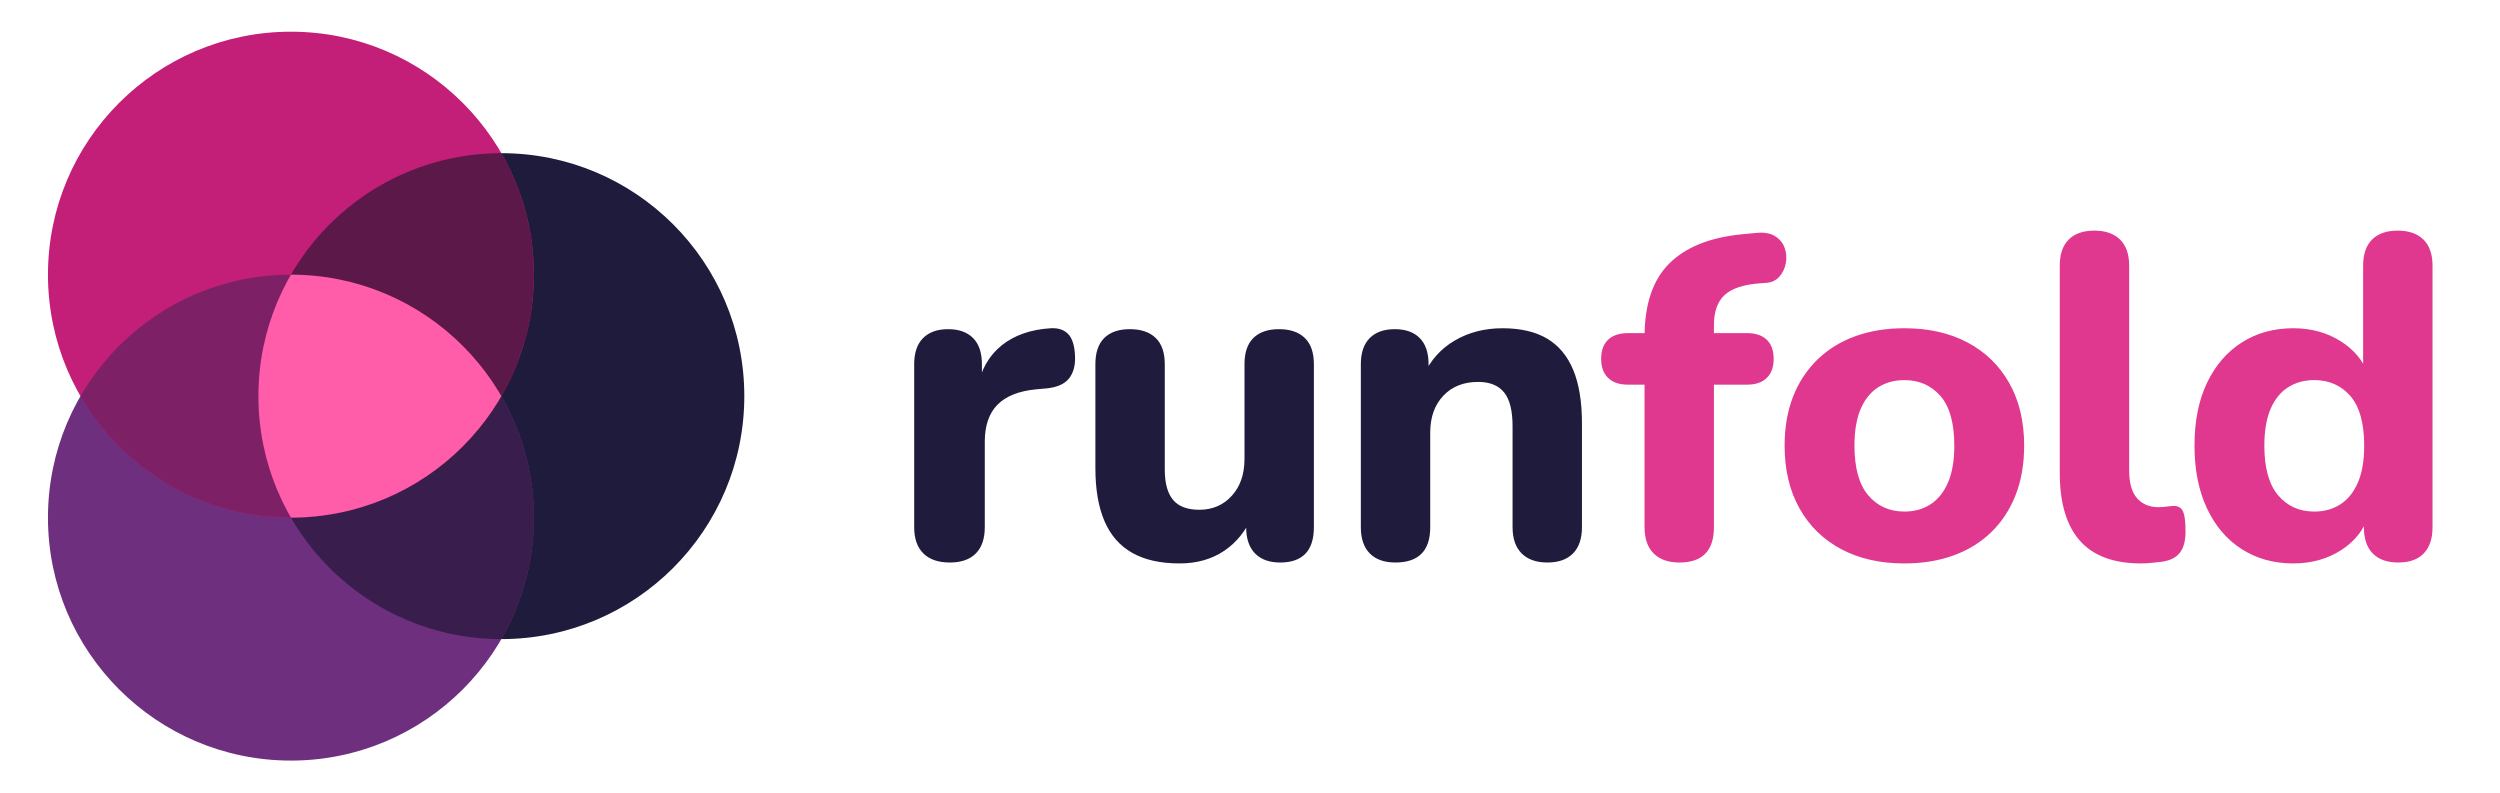
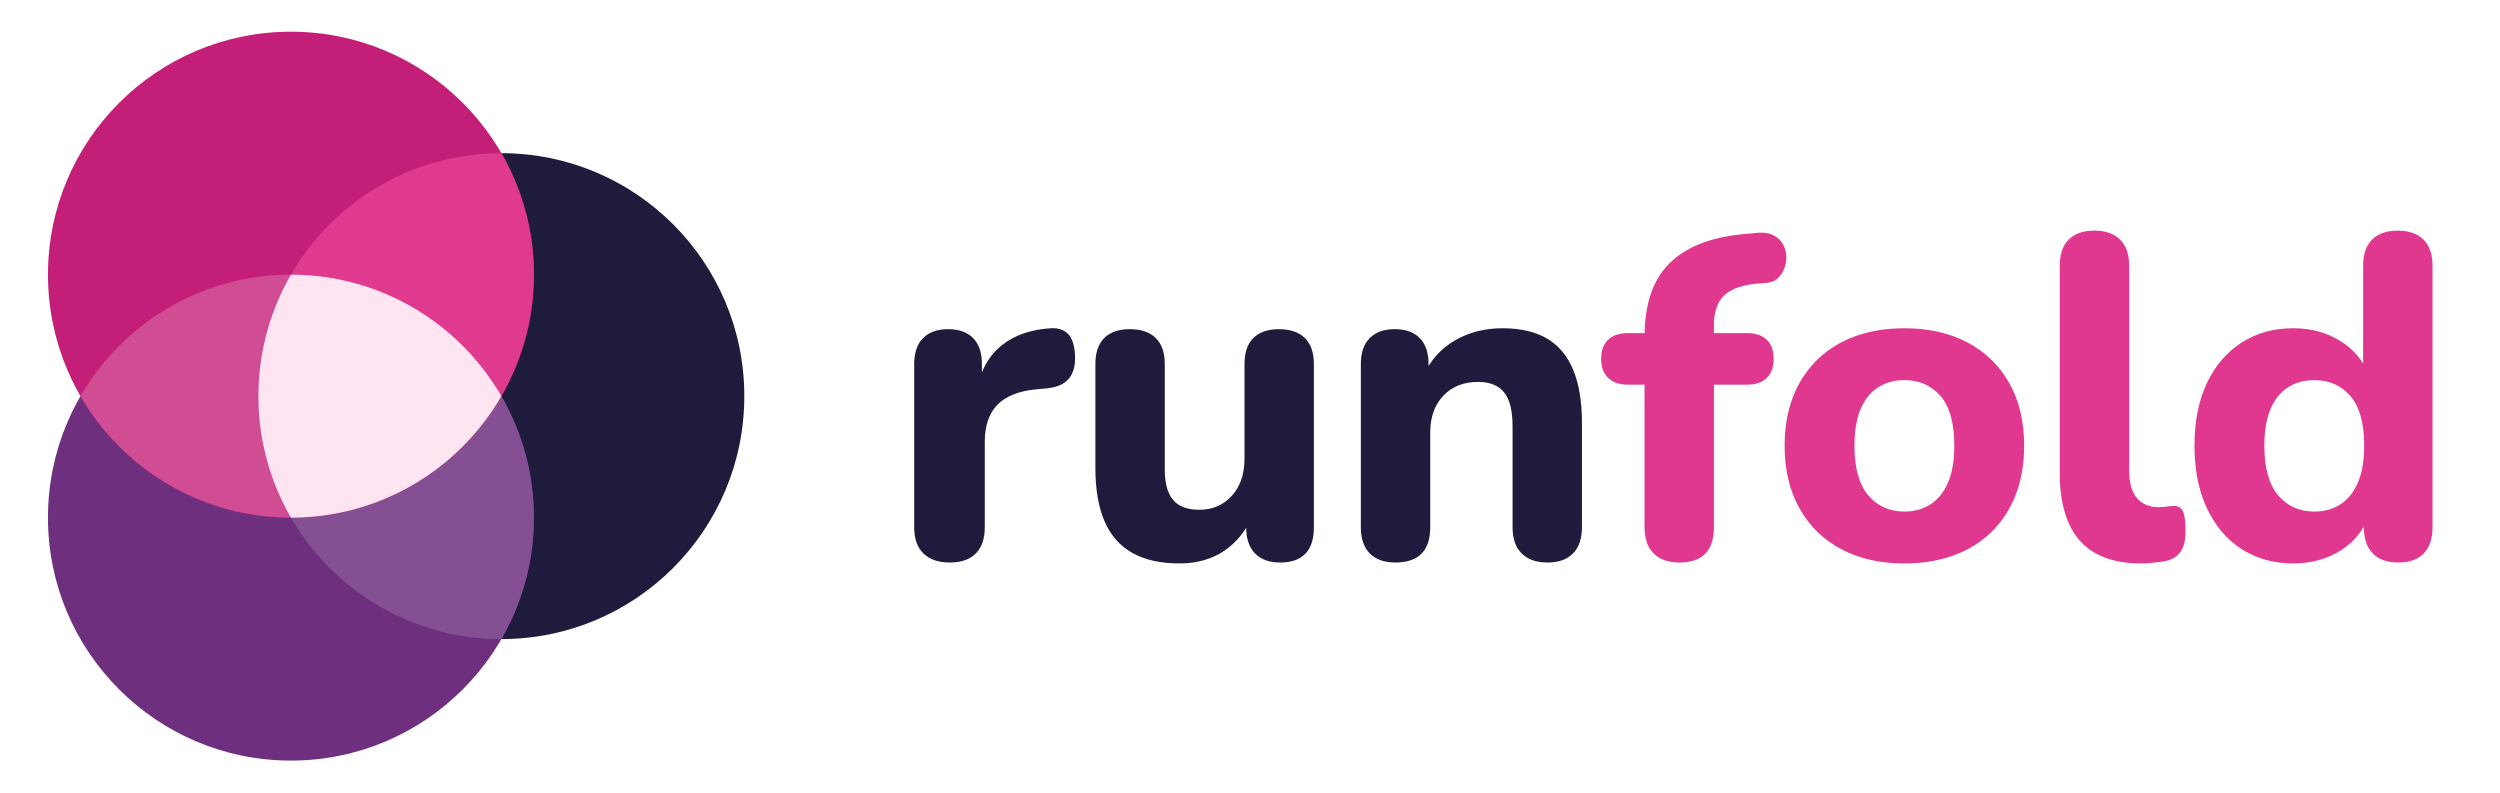
<svg xmlns="http://www.w3.org/2000/svg" viewBox="0 0 315.548 100" width="315.548" height="100">
  <defs>
    <clipPath id="runfold-logo0">
      <circle cx="63.279" cy="50" r="30.667" />
    </clipPath>
    <clipPath id="runfold-logo1">
      <circle cx="36.721" cy="65.333" r="30.667" />
    </clipPath>
    <clipPath id="runfold-logo2">
      <circle cx="36.721" cy="34.667" r="30.667" />
    </clipPath>
  </defs>
  <circle cx="63.279" cy="50" r="30.667" fill="#1f1b3d" />
  <circle cx="36.721" cy="65.333" r="30.667" fill="#6d2f7e" />
  <circle cx="36.721" cy="34.667" r="30.667" fill="#c41f78" />
  <g clip-path="url(#runfold-logo0)">
-     <circle cx="36.721" cy="65.333" r="30.667" fill="#391e4d" />
+     <circle cx="36.721" cy="65.333" r="30.667" fill="#845093" />
  </g>
  <g clip-path="url(#runfold-logo1)">
-     <circle cx="36.721" cy="34.667" r="30.667" fill="#7d2065" />
+     <circle cx="36.721" cy="34.667" r="30.667" fill="#d04c93" />
  </g>
  <g clip-path="url(#runfold-logo2)">
-     <circle cx="63.279" cy="50" r="30.667" fill="#5d184a" />
+     <circle cx="63.279" cy="50" r="30.667" fill="#df3a8e" />
  </g>
  <g clip-path="url(#runfold-logo0)">
    <g clip-path="url(#runfold-logo1)">
-       <circle cx="36.721" cy="34.667" r="30.667" fill="#ff5caa" />
+       <circle cx="36.721" cy="34.667" r="30.667" fill="#ffe4f1" />
    </g>
  </g>
  <path d="M119.882 71Q117.702 71 116.545 69.853Q115.388 68.705 115.388 66.543V45.964Q115.388 43.803 116.507 42.675Q117.626 41.547 119.671 41.547Q121.717 41.547 122.826 42.675Q123.936 43.803 123.936 45.964V48.982H123.356Q124.041 45.502 126.437 43.586Q128.833 41.67 132.614 41.431Q134.05 41.351 134.829 42.167Q135.609 42.983 135.688 44.927Q135.768 46.704 134.94 47.757Q134.111 48.811 132.127 49.021L130.815 49.137Q127.513 49.449 125.906 51.076Q124.299 52.703 124.299 55.755V66.543Q124.299 68.705 123.171 69.853Q122.043 71 119.882 71Z M148.88 71.116Q145.27 71.116 142.913 69.784Q140.557 68.452 139.408 65.778Q138.259 63.105 138.259 59.091V45.964Q138.259 43.763 139.386 42.655Q140.514 41.547 142.618 41.547Q144.721 41.547 145.869 42.655Q147.017 43.763 147.017 45.964V59.28Q147.017 61.842 148.062 63.092Q149.107 64.342 151.376 64.342Q153.876 64.342 155.478 62.577Q157.079 60.813 157.079 57.924V45.964Q157.079 43.763 158.207 42.655Q159.335 41.547 161.438 41.547Q163.542 41.547 164.689 42.655Q165.837 43.763 165.837 45.964V66.543Q165.837 71 161.573 71Q159.527 71 158.408 69.853Q157.29 68.705 157.29 66.543V62.644L158.156 64.929Q156.902 67.916 154.528 69.516Q152.153 71.116 148.88 71.116Z M176.124 71Q174.02 71 172.892 69.853Q171.764 68.705 171.764 66.543V45.964Q171.764 43.803 172.883 42.675Q174.002 41.547 176.047 41.547Q178.093 41.547 179.202 42.675Q180.312 43.803 180.312 45.964V49.29L179.674 47.386Q181.005 44.494 183.647 42.962Q186.29 41.431 189.639 41.431Q193.061 41.431 195.265 42.734Q197.469 44.037 198.571 46.691Q199.673 49.345 199.673 53.416V66.543Q199.673 68.705 198.545 69.853Q197.417 71 195.314 71Q193.21 71 192.063 69.853Q190.915 68.705 190.915 66.543V53.8Q190.915 50.839 189.841 49.522Q188.766 48.205 186.574 48.205Q183.82 48.205 182.171 49.952Q180.522 51.698 180.522 54.605V66.543Q180.522 71 176.124 71Z" fill="#1f1b3d" />
  <path d="M211.972 71Q209.868 71 208.721 69.853Q207.573 68.705 207.573 66.543V48.553H205.486Q203.858 48.553 202.977 47.701Q202.096 46.849 202.096 45.3Q202.096 43.712 202.977 42.879Q203.858 42.047 205.486 42.047H210.115L207.573 44.361V42.552Q207.573 36.36 210.689 33.264Q213.805 30.168 219.834 29.574L221.679 29.4Q223.166 29.247 224.062 29.822Q224.957 30.397 225.271 31.325Q225.585 32.254 225.402 33.229Q225.219 34.205 224.595 34.913Q223.971 35.622 222.974 35.699L222.162 35.757Q219.02 35.989 217.675 37.239Q216.331 38.489 216.331 41.011V43.03L215.257 42.047H220.48Q222.126 42.047 222.998 42.879Q223.87 43.712 223.87 45.3Q223.87 46.849 222.998 47.701Q222.126 48.553 220.48 48.553H216.331V66.543Q216.331 71 211.972 71Z M240.369 71.116Q235.798 71.116 232.405 69.318Q229.011 67.52 227.131 64.167Q225.252 60.814 225.252 56.254Q225.252 52.813 226.312 50.089Q227.372 47.365 229.368 45.413Q231.364 43.461 234.15 42.446Q236.936 41.431 240.369 41.431Q244.959 41.431 248.343 43.229Q251.728 45.027 253.607 48.351Q255.487 51.675 255.487 56.254Q255.487 59.694 254.427 62.438Q253.366 65.182 251.37 67.134Q249.375 69.086 246.589 70.101Q243.803 71.116 240.369 71.116ZM240.369 64.571Q242.243 64.571 243.658 63.663Q245.073 62.755 245.872 60.914Q246.671 59.073 246.671 56.254Q246.671 51.995 244.926 49.986Q243.181 47.976 240.369 47.976Q238.514 47.976 237.09 48.864Q235.666 49.752 234.867 51.584Q234.068 53.416 234.068 56.254Q234.068 60.472 235.812 62.522Q237.557 64.571 240.369 64.571Z M270.25 71.116Q265.054 71.116 262.518 68.243Q259.982 65.37 259.982 59.689V33.527Q259.982 31.365 261.11 30.238Q262.238 29.11 264.342 29.11Q266.445 29.11 267.593 30.238Q268.74 31.365 268.74 33.527V59.359Q268.74 61.755 269.735 62.885Q270.73 64.016 272.436 64.016Q272.882 64.016 273.306 63.96Q273.731 63.903 274.173 63.864Q275.094 63.784 275.475 64.435Q275.856 65.086 275.856 67.095Q275.856 68.817 275.167 69.729Q274.478 70.641 272.98 70.888Q272.455 70.946 271.698 71.031Q270.942 71.116 270.25 71.116Z M289.458 71.116Q285.782 71.116 282.96 69.318Q280.138 67.52 278.563 64.167Q276.988 60.814 276.988 56.254Q276.988 51.635 278.563 48.331Q280.138 45.027 282.951 43.229Q285.764 41.431 289.458 41.431Q292.832 41.431 295.426 43.062Q298.019 44.693 298.929 47.317H298.273V33.527Q298.273 31.365 299.401 30.238Q300.529 29.11 302.632 29.11Q304.735 29.11 305.883 30.238Q307.031 31.365 307.031 33.527V66.543Q307.031 68.705 305.921 69.853Q304.812 71 302.708 71Q300.605 71 299.486 69.853Q298.367 68.705 298.367 66.543V62.601L299.005 64.886Q298.172 67.702 295.54 69.409Q292.908 71.116 289.458 71.116ZM292.105 64.571Q293.979 64.571 295.394 63.663Q296.809 62.755 297.608 60.914Q298.407 59.073 298.407 56.254Q298.407 51.995 296.662 49.986Q294.917 47.976 292.105 47.976Q290.25 47.976 288.826 48.864Q287.402 49.752 286.603 51.584Q285.804 53.416 285.804 56.254Q285.804 60.472 287.548 62.522Q289.293 64.571 292.105 64.571Z" fill="#e0378f" />
</svg>
